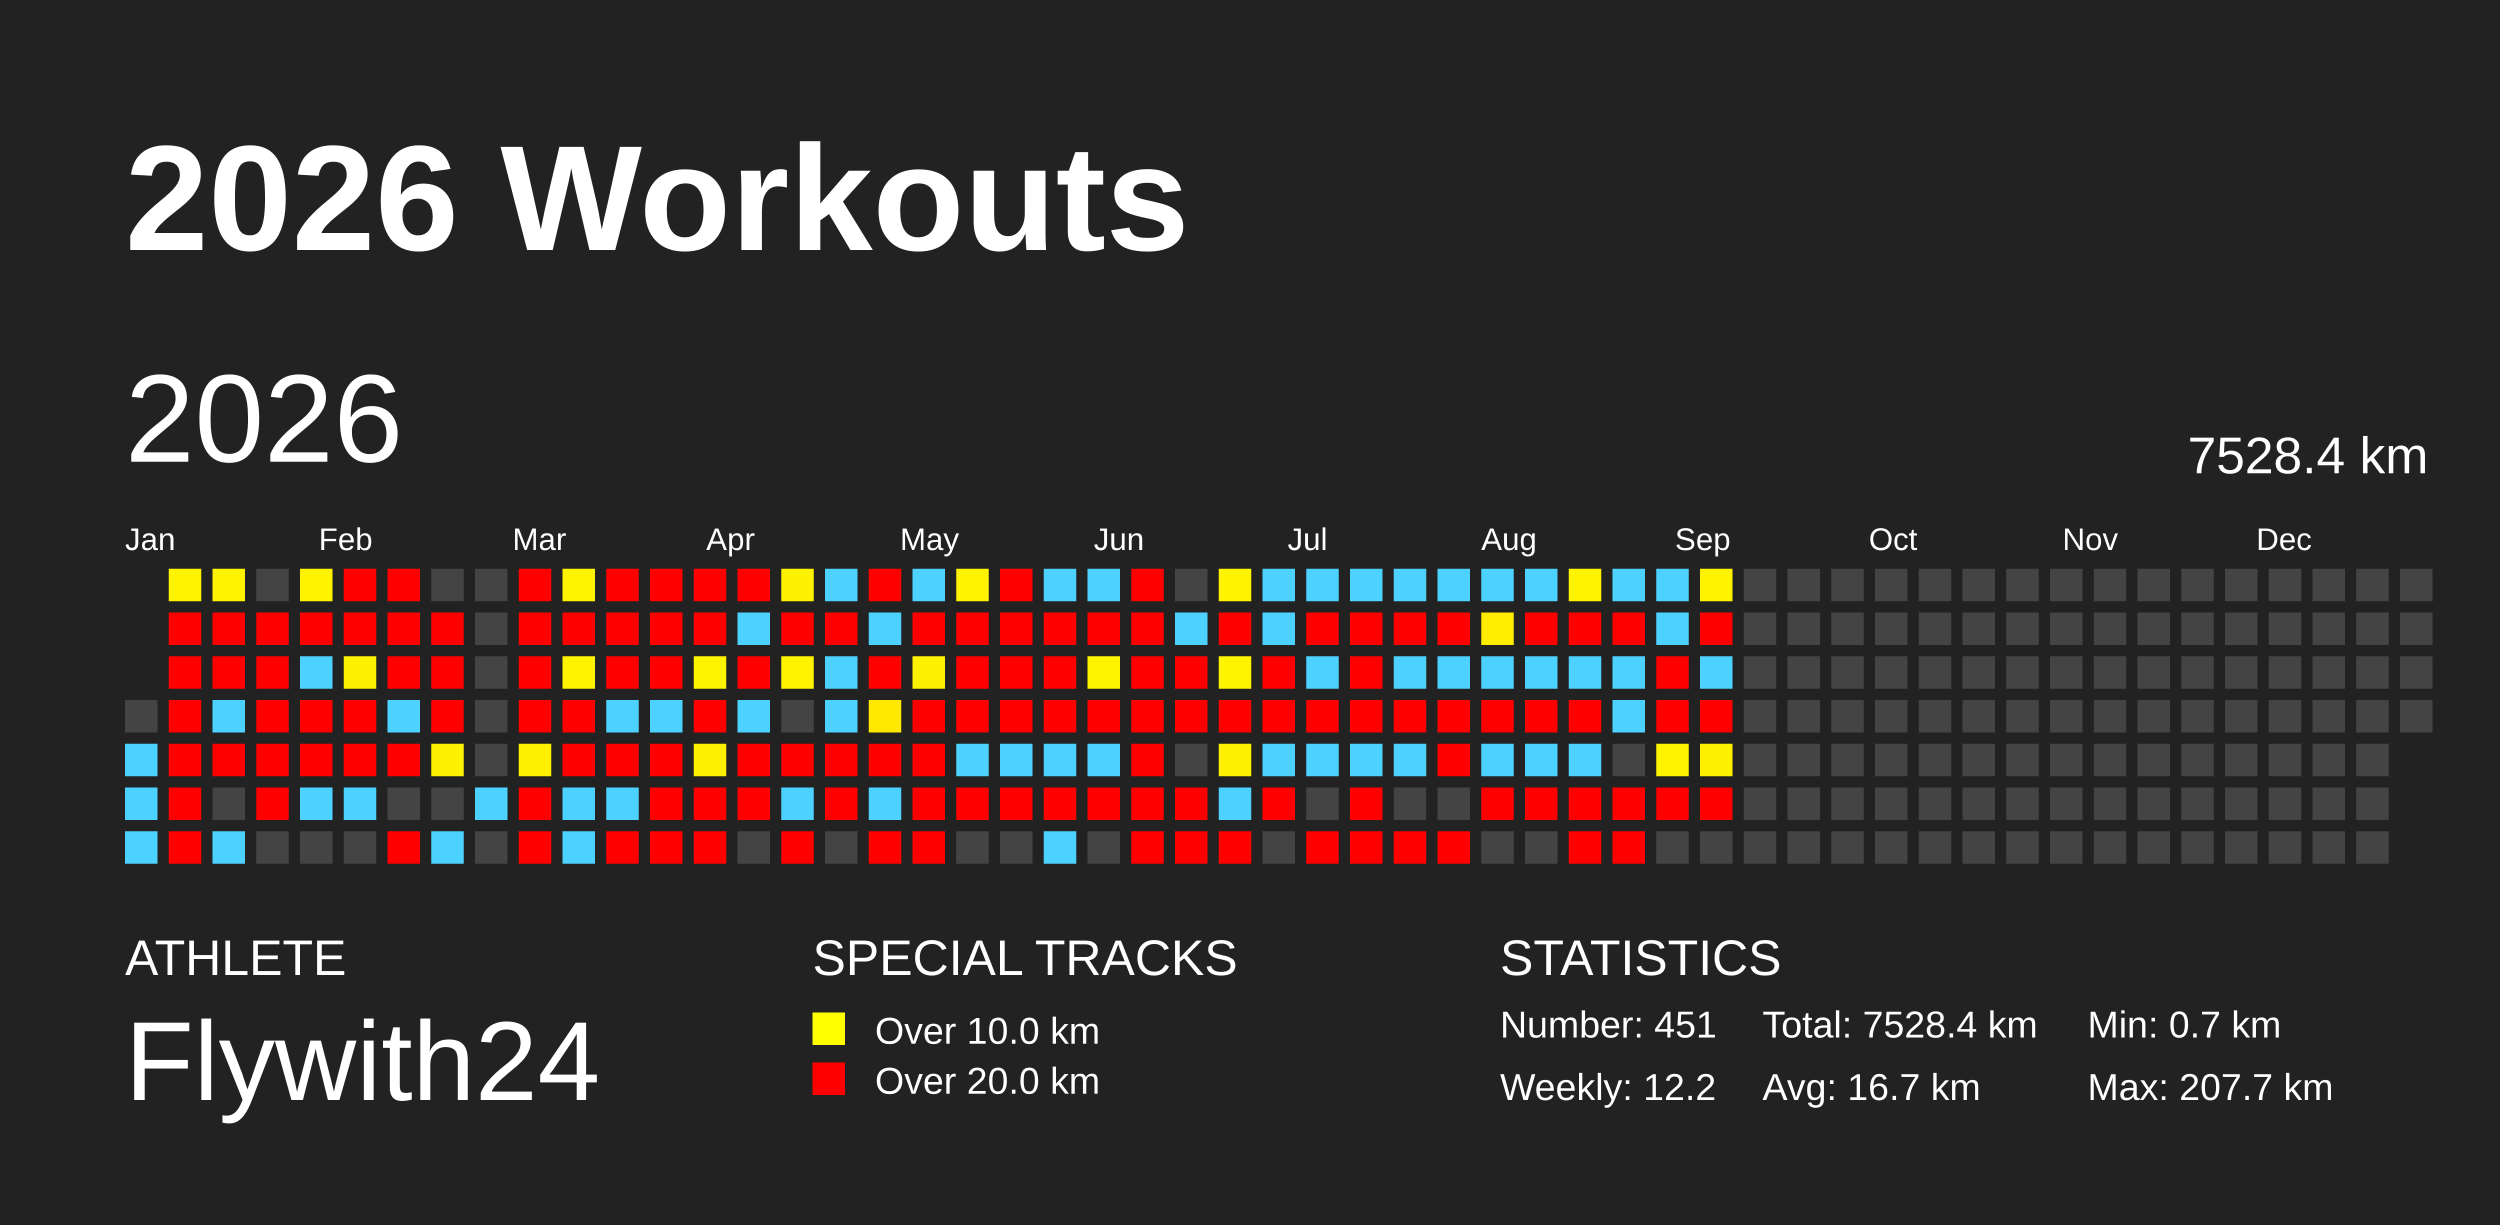
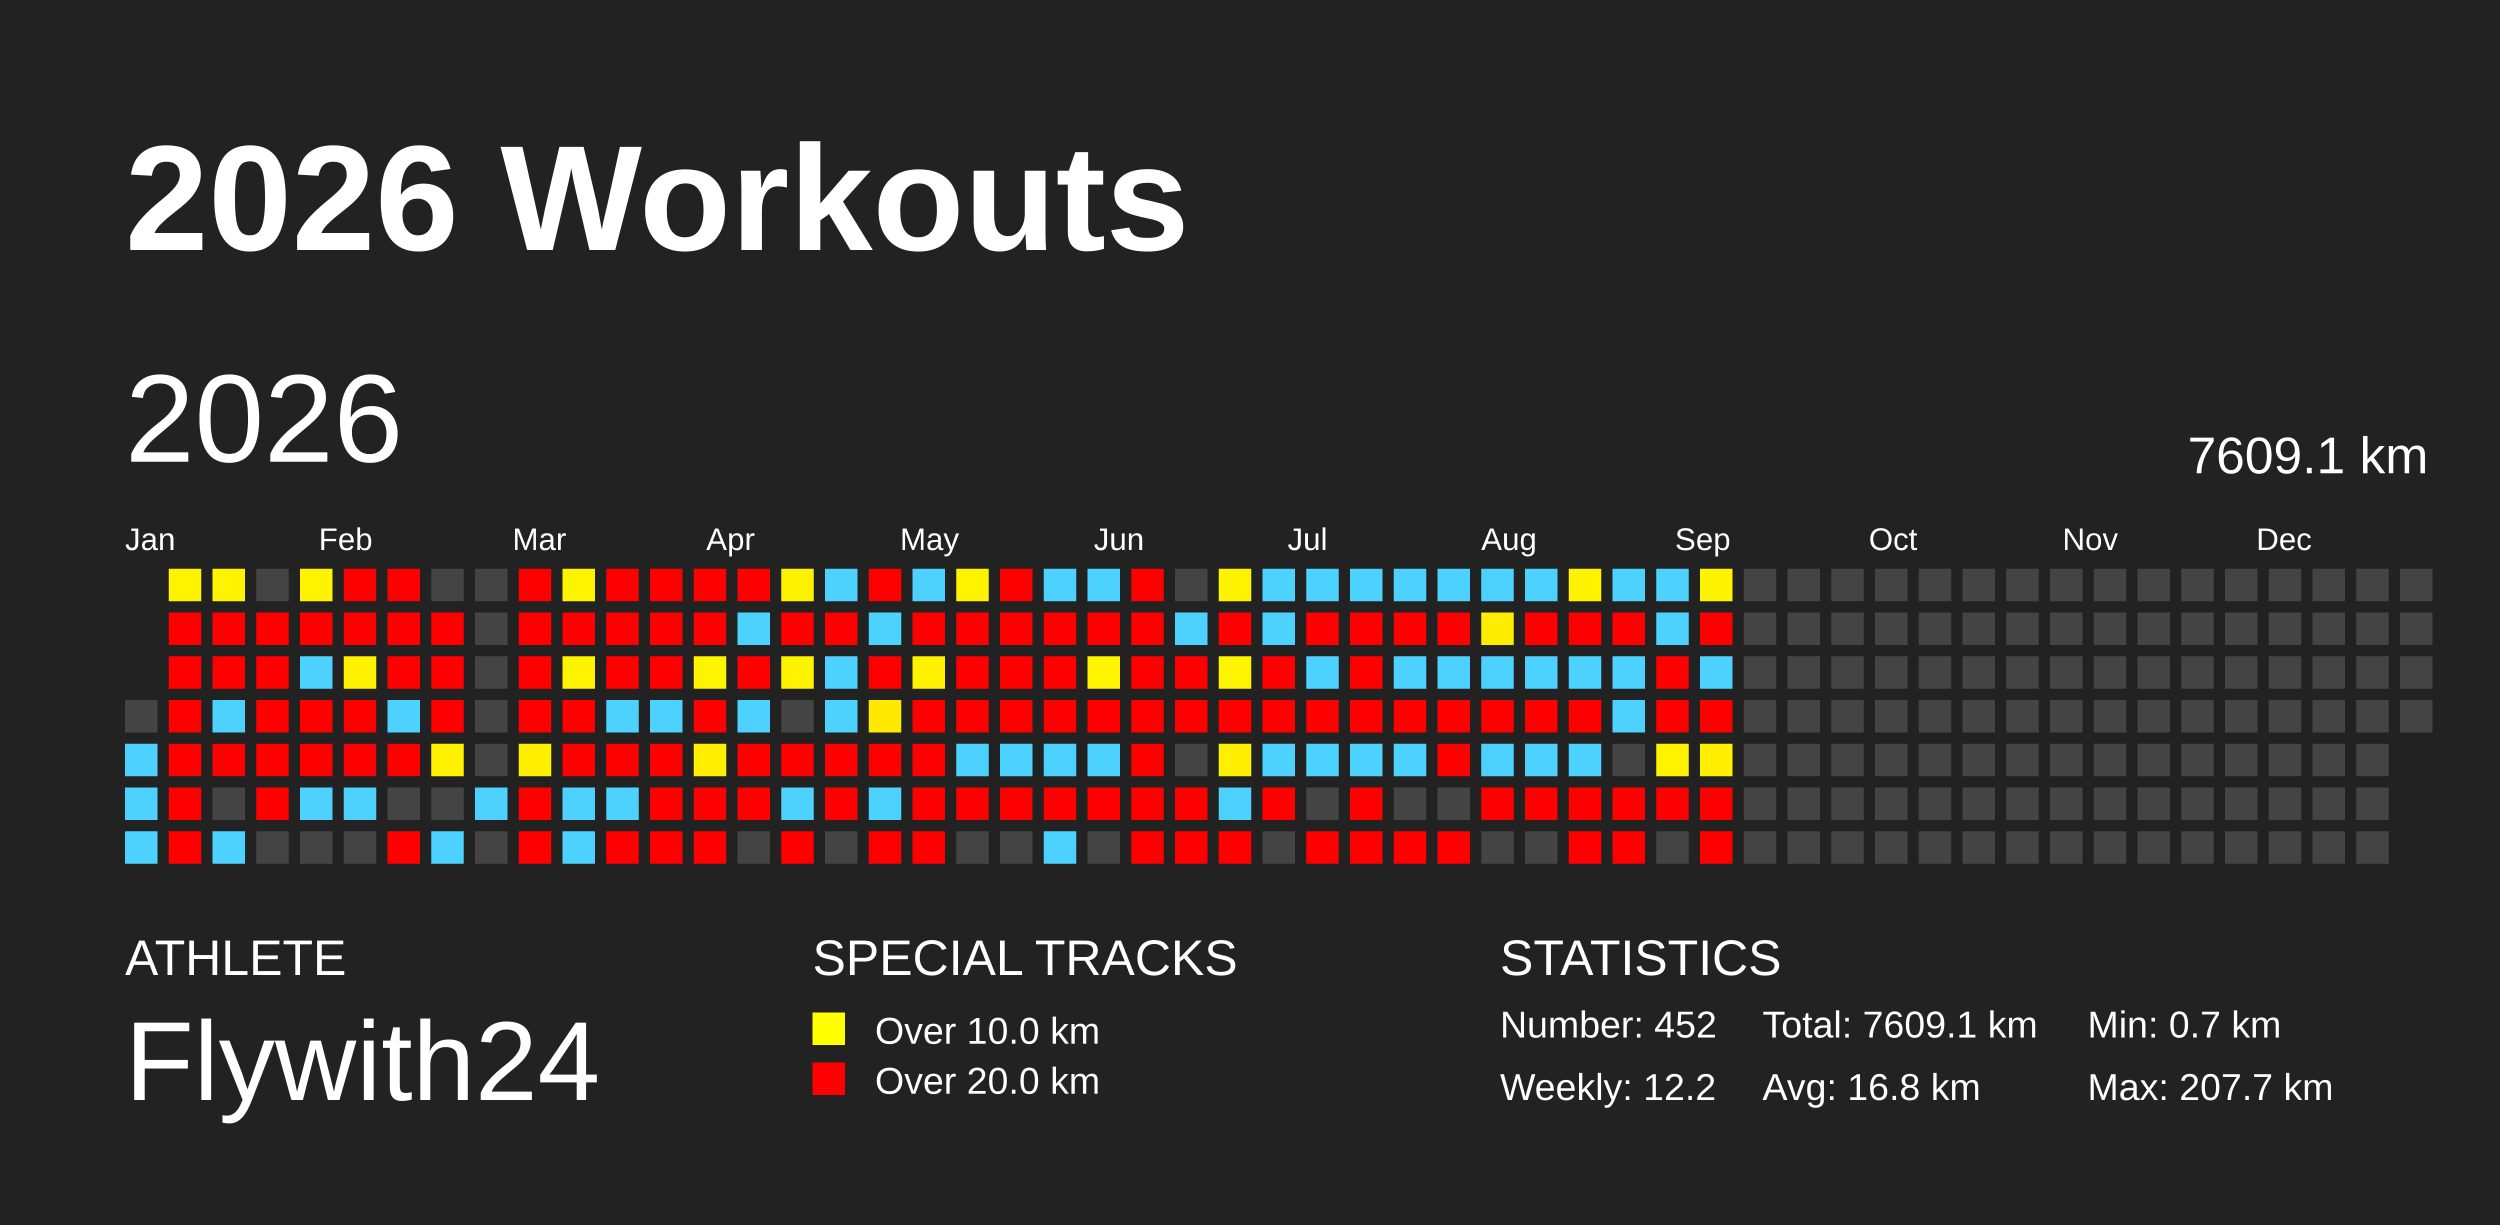
<svg xmlns="http://www.w3.org/2000/svg" baseProfile="full" height="98mm" version="1.1" viewBox="0,0,200,98" width="200mm">
  <defs />
  <rect fill="#222222" height="98" width="200" x="0" y="0" />
  <text fill="#FFFFFF" style="font-size:12px; font-family:Arial; font-weight:bold;" x="10" y="20">2026 Workouts</text>
  <text fill="#FFFFFF" style="font-size:4px; font-family:Arial" x="10" y="78">ATHLETE</text>
  <text fill="#FFFFFF" style="font-size:9px; font-family:Arial" x="10" y="88">Flywith24</text>
  <text fill="#FFFFFF" style="font-size:4px; font-family:Arial" x="65" y="78">SPECIAL TRACKS</text>
  <rect fill="yellow" height="2.6" width="2.6" x="65" y="81" />
  <text fill="#FFFFFF" style="font-size:3px; font-family:Arial" x="70" y="83.5">Over 10.0 km</text>
  <rect fill="red" height="2.6" width="2.6" x="65" y="85" />
  <text fill="#FFFFFF" style="font-size:3px; font-family:Arial" x="70" y="87.5">Over 20.0 km</text>
  <text fill="#FFFFFF" style="font-size:4px; font-family:Arial" x="120" y="78">STATISTICS</text>
-   <text fill="#FFFFFF" style="font-size:3px; font-family:Arial" x="120" y="83">Number: 451</text>
+   <text fill="#FFFFFF" style="font-size:3px; font-family:Arial" x="120" y="83">Number: 452</text>
  <text fill="#FFFFFF" style="font-size:3px; font-family:Arial" x="120" y="88">Weekly: 12.2</text>
-   <text fill="#FFFFFF" style="font-size:3px; font-family:Arial" x="141" y="83">Total: 7528.4 km</text>
-   <text fill="#FFFFFF" style="font-size:3px; font-family:Arial" x="141" y="88">Avg: 16.7 km</text>
+   <text fill="#FFFFFF" style="font-size:3px; font-family:Arial" x="141" y="83">Total: 7609.1 km</text>
+   <text fill="#FFFFFF" style="font-size:3px; font-family:Arial" x="141" y="88">Avg: 16.8 km</text>
  <text fill="#FFFFFF" style="font-size:3px; font-family:Arial" x="167" y="83">Min: 0.7 km</text>
  <text fill="#FFFFFF" style="font-size:3px; font-family:Arial" x="167" y="88">Max: 207.7 km</text>
  <text dominant-baseline="hanging" fill="#FFFFFF" style="font-size:10.0px; font-family:Arial;" x="10" y="30">2026</text>
-   <text dominant-baseline="hanging" fill="#FFFFFF" style="font-size:4.125px; font-family:Arial;" x="175" y="35">7528.4 km</text>
+   <text dominant-baseline="hanging" fill="#FFFFFF" style="font-size:4.125px; font-family:Arial;" x="175" y="35">7609.1 km</text>
  <text fill="#FFFFFF" style="font-size:2.5px; font-family:Arial" x="10.0" y="44">Jan</text>
  <text fill="#FFFFFF" style="font-size:2.5px; font-family:Arial" x="25.5" y="44">Feb</text>
  <text fill="#FFFFFF" style="font-size:2.5px; font-family:Arial" x="41.0" y="44">Mar</text>
  <text fill="#FFFFFF" style="font-size:2.5px; font-family:Arial" x="56.5" y="44">Apr</text>
  <text fill="#FFFFFF" style="font-size:2.5px; font-family:Arial" x="72.0" y="44">May</text>
  <text fill="#FFFFFF" style="font-size:2.5px; font-family:Arial" x="87.5" y="44">Jun</text>
  <text fill="#FFFFFF" style="font-size:2.5px; font-family:Arial" x="103.0" y="44">Jul</text>
  <text fill="#FFFFFF" style="font-size:2.5px; font-family:Arial" x="118.5" y="44">Aug</text>
  <text fill="#FFFFFF" style="font-size:2.5px; font-family:Arial" x="134.0" y="44">Sep</text>
  <text fill="#FFFFFF" style="font-size:2.5px; font-family:Arial" x="149.5" y="44">Oct</text>
  <text fill="#FFFFFF" style="font-size:2.5px; font-family:Arial" x="165.0" y="44">Nov</text>
  <text fill="#FFFFFF" style="font-size:2.5px; font-family:Arial" x="180.5" y="44">Dec</text>
  <rect fill="#444444" height="2.6" width="2.6" x="10.0" y="56.0" />
  <rect fill="#4dd2ff" height="2.6" width="2.6" x="10.0" y="59.5" />
  <rect fill="#4dd2ff" height="2.6" width="2.6" x="10.0" y="63.0" />
  <rect fill="#4dd2ff" height="2.6" width="2.6" x="10.0" y="66.5" />
  <rect fill="#fff300" height="2.6" width="2.6" x="13.5" y="45.5" />
  <rect fill="red" height="2.6" width="2.6" x="13.5" y="49.0" />
  <rect fill="red" height="2.6" width="2.6" x="13.5" y="52.5" />
  <rect fill="red" height="2.6" width="2.6" x="13.5" y="56.0" />
  <rect fill="red" height="2.6" width="2.6" x="13.5" y="59.5" />
  <rect fill="red" height="2.6" width="2.6" x="13.5" y="63.0" />
  <rect fill="red" height="2.6" width="2.6" x="13.5" y="66.5" />
  <rect fill="#fff300" height="2.6" width="2.6" x="17.0" y="45.5" />
  <rect fill="red" height="2.6" width="2.6" x="17.0" y="49.0" />
  <rect fill="red" height="2.6" width="2.6" x="17.0" y="52.5" />
  <rect fill="#4dd2ff" height="2.6" width="2.6" x="17.0" y="56.0" />
  <rect fill="red" height="2.6" width="2.6" x="17.0" y="59.5" />
  <rect fill="#444444" height="2.6" width="2.6" x="17.0" y="63.0" />
  <rect fill="#4dd2ff" height="2.6" width="2.6" x="17.0" y="66.5" />
  <rect fill="#444444" height="2.6" width="2.6" x="20.5" y="45.5" />
  <rect fill="red" height="2.6" width="2.6" x="20.5" y="49.0" />
  <rect fill="red" height="2.6" width="2.6" x="20.5" y="52.5" />
  <rect fill="red" height="2.6" width="2.6" x="20.5" y="56.0" />
  <rect fill="red" height="2.6" width="2.6" x="20.5" y="59.5" />
  <rect fill="red" height="2.6" width="2.6" x="20.5" y="63.0" />
  <rect fill="#444444" height="2.6" width="2.6" x="20.5" y="66.5" />
  <rect fill="#fff300" height="2.6" width="2.6" x="24.0" y="45.5" />
  <rect fill="red" height="2.6" width="2.6" x="24.0" y="49.0" />
  <rect fill="#4dd2ff" height="2.6" width="2.6" x="24.0" y="52.5" />
  <rect fill="red" height="2.6" width="2.6" x="24.0" y="56.0" />
  <rect fill="red" height="2.6" width="2.6" x="24.0" y="59.5" />
  <rect fill="#4dd2ff" height="2.6" width="2.6" x="24.0" y="63.0" />
  <rect fill="#444444" height="2.6" width="2.6" x="24.0" y="66.5" />
  <rect fill="red" height="2.6" width="2.6" x="27.5" y="45.5" />
  <rect fill="red" height="2.6" width="2.6" x="27.5" y="49.0" />
  <rect fill="#fff200" height="2.6" width="2.6" x="27.5" y="52.5" />
  <rect fill="red" height="2.6" width="2.6" x="27.5" y="56.0" />
  <rect fill="red" height="2.6" width="2.6" x="27.5" y="59.5" />
  <rect fill="#4dd2ff" height="2.6" width="2.6" x="27.5" y="63.0" />
  <rect fill="#444444" height="2.6" width="2.6" x="27.5" y="66.5" />
  <rect fill="red" height="2.6" width="2.6" x="31.0" y="45.5" />
  <rect fill="red" height="2.6" width="2.6" x="31.0" y="49.0" />
  <rect fill="red" height="2.6" width="2.6" x="31.0" y="52.5" />
  <rect fill="#4dd2ff" height="2.6" width="2.6" x="31.0" y="56.0" />
  <rect fill="red" height="2.6" width="2.6" x="31.0" y="59.5" />
  <rect fill="#444444" height="2.6" width="2.6" x="31.0" y="63.0" />
  <rect fill="red" height="2.6" width="2.6" x="31.0" y="66.5" />
  <rect fill="#444444" height="2.6" width="2.6" x="34.5" y="45.5" />
  <rect fill="red" height="2.6" width="2.6" x="34.5" y="49.0" />
  <rect fill="red" height="2.6" width="2.6" x="34.5" y="52.5" />
  <rect fill="red" height="2.6" width="2.6" x="34.5" y="56.0" />
  <rect fill="#fff200" height="2.6" width="2.6" x="34.5" y="59.5" />
  <rect fill="#444444" height="2.6" width="2.6" x="34.5" y="63.0" />
  <rect fill="#4dd2ff" height="2.6" width="2.6" x="34.5" y="66.5" />
  <rect fill="#444444" height="2.6" width="2.6" x="38.0" y="45.5" />
  <rect fill="#444444" height="2.6" width="2.6" x="38.0" y="49.0" />
  <rect fill="#444444" height="2.6" width="2.6" x="38.0" y="52.5" />
  <rect fill="#444444" height="2.6" width="2.6" x="38.0" y="56.0" />
  <rect fill="#444444" height="2.6" width="2.6" x="38.0" y="59.5" />
  <rect fill="#4dd2ff" height="2.6" width="2.6" x="38.0" y="63.0" />
  <rect fill="#444444" height="2.6" width="2.6" x="38.0" y="66.5" />
  <rect fill="red" height="2.6" width="2.6" x="41.5" y="45.5" />
  <rect fill="red" height="2.6" width="2.6" x="41.5" y="49.0" />
  <rect fill="red" height="2.6" width="2.6" x="41.5" y="52.5" />
  <rect fill="red" height="2.6" width="2.6" x="41.5" y="56.0" />
  <rect fill="#fff000" height="2.6" width="2.6" x="41.5" y="59.5" />
  <rect fill="red" height="2.6" width="2.6" x="41.5" y="63.0" />
  <rect fill="red" height="2.6" width="2.6" x="41.5" y="66.5" />
  <rect fill="#fff400" height="2.6" width="2.6" x="45.0" y="45.5" />
  <rect fill="red" height="2.6" width="2.6" x="45.0" y="49.0" />
  <rect fill="#fff300" height="2.6" width="2.6" x="45.0" y="52.5" />
  <rect fill="red" height="2.6" width="2.6" x="45.0" y="56.0" />
  <rect fill="red" height="2.6" width="2.6" x="45.0" y="59.5" />
  <rect fill="#4dd2ff" height="2.6" width="2.6" x="45.0" y="63.0" />
  <rect fill="#4dd2ff" height="2.6" width="2.6" x="45.0" y="66.5" />
  <rect fill="red" height="2.6" width="2.6" x="48.5" y="45.5" />
  <rect fill="red" height="2.6" width="2.6" x="48.5" y="49.0" />
  <rect fill="red" height="2.6" width="2.6" x="48.5" y="52.5" />
  <rect fill="#4dd2ff" height="2.6" width="2.6" x="48.5" y="56.0" />
  <rect fill="red" height="2.6" width="2.6" x="48.5" y="59.5" />
  <rect fill="#4dd2ff" height="2.6" width="2.6" x="48.5" y="63.0" />
  <rect fill="red" height="2.6" width="2.6" x="48.5" y="66.5" />
  <rect fill="red" height="2.6" width="2.6" x="52.0" y="45.5" />
  <rect fill="red" height="2.6" width="2.6" x="52.0" y="49.0" />
  <rect fill="red" height="2.6" width="2.6" x="52.0" y="52.5" />
  <rect fill="#4dd2ff" height="2.6" width="2.6" x="52.0" y="56.0" />
  <rect fill="red" height="2.6" width="2.6" x="52.0" y="59.5" />
  <rect fill="red" height="2.6" width="2.6" x="52.0" y="63.0" />
  <rect fill="red" height="2.6" width="2.6" x="52.0" y="66.5" />
  <rect fill="red" height="2.6" width="2.6" x="55.5" y="45.5" />
  <rect fill="red" height="2.6" width="2.6" x="55.5" y="49.0" />
  <rect fill="#fff400" height="2.6" width="2.6" x="55.5" y="52.5" />
  <rect fill="red" height="2.6" width="2.6" x="55.5" y="56.0" />
  <rect fill="#fff000" height="2.6" width="2.6" x="55.5" y="59.5" />
  <rect fill="red" height="2.6" width="2.6" x="55.5" y="63.0" />
  <rect fill="red" height="2.6" width="2.6" x="55.5" y="66.5" />
  <rect fill="red" height="2.6" width="2.6" x="59.0" y="45.5" />
  <rect fill="#4dd2ff" height="2.6" width="2.6" x="59.0" y="49.0" />
  <rect fill="red" height="2.6" width="2.6" x="59.0" y="52.5" />
  <rect fill="#4dd2ff" height="2.6" width="2.6" x="59.0" y="56.0" />
  <rect fill="red" height="2.6" width="2.6" x="59.0" y="59.5" />
  <rect fill="red" height="2.6" width="2.6" x="59.0" y="63.0" />
  <rect fill="#444444" height="2.6" width="2.6" x="59.0" y="66.5" />
  <rect fill="#fff200" height="2.6" width="2.6" x="62.5" y="45.5" />
  <rect fill="red" height="2.6" width="2.6" x="62.5" y="49.0" />
  <rect fill="#fff300" height="2.6" width="2.6" x="62.5" y="52.5" />
  <rect fill="#444444" height="2.6" width="2.6" x="62.5" y="56.0" />
  <rect fill="red" height="2.6" width="2.6" x="62.5" y="59.5" />
  <rect fill="#4dd2ff" height="2.6" width="2.6" x="62.5" y="63.0" />
  <rect fill="red" height="2.6" width="2.6" x="62.5" y="66.5" />
  <rect fill="#4dd2ff" height="2.6" width="2.6" x="66.0" y="45.5" />
  <rect fill="red" height="2.6" width="2.6" x="66.0" y="49.0" />
  <rect fill="#4dd2ff" height="2.6" width="2.6" x="66.0" y="52.5" />
  <rect fill="#4dd2ff" height="2.6" width="2.6" x="66.0" y="56.0" />
  <rect fill="red" height="2.6" width="2.6" x="66.0" y="59.5" />
  <rect fill="red" height="2.6" width="2.6" x="66.0" y="63.0" />
  <rect fill="#444444" height="2.6" width="2.6" x="66.0" y="66.5" />
  <rect fill="red" height="2.6" width="2.6" x="69.5" y="45.5" />
  <rect fill="#4dd2ff" height="2.6" width="2.6" x="69.5" y="49.0" />
  <rect fill="red" height="2.6" width="2.6" x="69.5" y="52.5" />
  <rect fill="#ffe900" height="2.6" width="2.6" x="69.5" y="56.0" />
  <rect fill="red" height="2.6" width="2.6" x="69.5" y="59.5" />
  <rect fill="#4dd2ff" height="2.6" width="2.6" x="69.5" y="63.0" />
  <rect fill="red" height="2.6" width="2.6" x="69.5" y="66.5" />
  <rect fill="#4dd2ff" height="2.6" width="2.6" x="73.0" y="45.5" />
  <rect fill="red" height="2.6" width="2.6" x="73.0" y="49.0" />
  <rect fill="#fff200" height="2.6" width="2.6" x="73.0" y="52.5" />
  <rect fill="red" height="2.6" width="2.6" x="73.0" y="56.0" />
  <rect fill="red" height="2.6" width="2.6" x="73.0" y="59.5" />
  <rect fill="red" height="2.6" width="2.6" x="73.0" y="63.0" />
  <rect fill="red" height="2.6" width="2.6" x="73.0" y="66.5" />
  <rect fill="#fff300" height="2.6" width="2.6" x="76.5" y="45.5" />
  <rect fill="red" height="2.6" width="2.6" x="76.5" y="49.0" />
  <rect fill="red" height="2.6" width="2.6" x="76.5" y="52.5" />
  <rect fill="red" height="2.6" width="2.6" x="76.5" y="56.0" />
  <rect fill="#4dd2ff" height="2.6" width="2.6" x="76.5" y="59.5" />
  <rect fill="red" height="2.6" width="2.6" x="76.5" y="63.0" />
  <rect fill="#444444" height="2.6" width="2.6" x="76.5" y="66.5" />
  <rect fill="red" height="2.6" width="2.6" x="80.0" y="45.5" />
  <rect fill="red" height="2.6" width="2.6" x="80.0" y="49.0" />
  <rect fill="red" height="2.6" width="2.6" x="80.0" y="52.5" />
  <rect fill="red" height="2.6" width="2.6" x="80.0" y="56.0" />
  <rect fill="#4dd2ff" height="2.6" width="2.6" x="80.0" y="59.5" />
  <rect fill="red" height="2.6" width="2.6" x="80.0" y="63.0" />
  <rect fill="#444444" height="2.6" width="2.6" x="80.0" y="66.5" />
  <rect fill="#4dd2ff" height="2.6" width="2.6" x="83.5" y="45.5" />
  <rect fill="red" height="2.6" width="2.6" x="83.5" y="49.0" />
  <rect fill="red" height="2.6" width="2.6" x="83.5" y="52.5" />
  <rect fill="red" height="2.6" width="2.6" x="83.5" y="56.0" />
  <rect fill="#4dd2ff" height="2.6" width="2.6" x="83.5" y="59.5" />
  <rect fill="red" height="2.6" width="2.6" x="83.5" y="63.0" />
  <rect fill="#4dd2ff" height="2.6" width="2.6" x="83.5" y="66.5" />
  <rect fill="#4dd2ff" height="2.6" width="2.6" x="87.0" y="45.5" />
  <rect fill="red" height="2.6" width="2.6" x="87.0" y="49.0" />
  <rect fill="#fff400" height="2.6" width="2.6" x="87.0" y="52.5" />
  <rect fill="red" height="2.6" width="2.6" x="87.0" y="56.0" />
  <rect fill="#4dd2ff" height="2.6" width="2.6" x="87.0" y="59.5" />
  <rect fill="red" height="2.6" width="2.6" x="87.0" y="63.0" />
  <rect fill="#444444" height="2.6" width="2.6" x="87.0" y="66.5" />
  <rect fill="red" height="2.6" width="2.6" x="90.5" y="45.5" />
  <rect fill="red" height="2.6" width="2.6" x="90.5" y="49.0" />
  <rect fill="red" height="2.6" width="2.6" x="90.5" y="52.5" />
  <rect fill="red" height="2.6" width="2.6" x="90.5" y="56.0" />
  <rect fill="red" height="2.6" width="2.6" x="90.5" y="59.5" />
  <rect fill="red" height="2.6" width="2.6" x="90.5" y="63.0" />
  <rect fill="red" height="2.6" width="2.6" x="90.5" y="66.5" />
  <rect fill="#444444" height="2.6" width="2.6" x="94.0" y="45.5" />
  <rect fill="#4dd2ff" height="2.6" width="2.6" x="94.0" y="49.0" />
  <rect fill="red" height="2.6" width="2.6" x="94.0" y="52.5" />
  <rect fill="red" height="2.6" width="2.6" x="94.0" y="56.0" />
  <rect fill="#444444" height="2.6" width="2.6" x="94.0" y="59.5" />
  <rect fill="red" height="2.6" width="2.6" x="94.0" y="63.0" />
  <rect fill="red" height="2.6" width="2.6" x="94.0" y="66.5" />
  <rect fill="#fff300" height="2.6" width="2.6" x="97.5" y="45.5" />
  <rect fill="red" height="2.6" width="2.6" x="97.5" y="49.0" />
  <rect fill="#fff400" height="2.6" width="2.6" x="97.5" y="52.5" />
  <rect fill="red" height="2.6" width="2.6" x="97.5" y="56.0" />
  <rect fill="#fff000" height="2.6" width="2.6" x="97.5" y="59.5" />
  <rect fill="#4dd2ff" height="2.6" width="2.6" x="97.5" y="63.0" />
  <rect fill="red" height="2.6" width="2.6" x="97.5" y="66.5" />
  <rect fill="#4dd2ff" height="2.6" width="2.6" x="101.0" y="45.5" />
  <rect fill="#4dd2ff" height="2.6" width="2.6" x="101.0" y="49.0" />
  <rect fill="red" height="2.6" width="2.6" x="101.0" y="52.5" />
  <rect fill="red" height="2.6" width="2.6" x="101.0" y="56.0" />
  <rect fill="#4dd2ff" height="2.6" width="2.6" x="101.0" y="59.5" />
  <rect fill="red" height="2.6" width="2.6" x="101.0" y="63.0" />
  <rect fill="#444444" height="2.6" width="2.6" x="101.0" y="66.5" />
  <rect fill="#4dd2ff" height="2.6" width="2.6" x="104.5" y="45.5" />
  <rect fill="red" height="2.6" width="2.6" x="104.5" y="49.0" />
  <rect fill="#4dd2ff" height="2.6" width="2.6" x="104.5" y="52.5" />
  <rect fill="red" height="2.6" width="2.6" x="104.5" y="56.0" />
  <rect fill="#4dd2ff" height="2.6" width="2.6" x="104.5" y="59.5" />
  <rect fill="#444444" height="2.6" width="2.6" x="104.5" y="63.0" />
  <rect fill="red" height="2.6" width="2.6" x="104.5" y="66.5" />
  <rect fill="#4dd2ff" height="2.6" width="2.6" x="108.0" y="45.5" />
  <rect fill="red" height="2.6" width="2.6" x="108.0" y="49.0" />
  <rect fill="red" height="2.6" width="2.6" x="108.0" y="52.5" />
  <rect fill="red" height="2.6" width="2.6" x="108.0" y="56.0" />
  <rect fill="#4dd2ff" height="2.6" width="2.6" x="108.0" y="59.5" />
  <rect fill="red" height="2.6" width="2.6" x="108.0" y="63.0" />
  <rect fill="red" height="2.6" width="2.6" x="108.0" y="66.5" />
  <rect fill="#4dd2ff" height="2.6" width="2.6" x="111.5" y="45.5" />
  <rect fill="red" height="2.6" width="2.6" x="111.5" y="49.0" />
  <rect fill="#4dd2ff" height="2.6" width="2.6" x="111.5" y="52.5" />
  <rect fill="red" height="2.6" width="2.6" x="111.5" y="56.0" />
  <rect fill="#4dd2ff" height="2.6" width="2.6" x="111.5" y="59.5" />
  <rect fill="#444444" height="2.6" width="2.6" x="111.5" y="63.0" />
  <rect fill="red" height="2.6" width="2.6" x="111.5" y="66.5" />
  <rect fill="#4dd2ff" height="2.6" width="2.6" x="115.0" y="45.5" />
  <rect fill="red" height="2.6" width="2.6" x="115.0" y="49.0" />
  <rect fill="#4dd2ff" height="2.6" width="2.6" x="115.0" y="52.5" />
  <rect fill="red" height="2.6" width="2.6" x="115.0" y="56.0" />
  <rect fill="red" height="2.6" width="2.6" x="115.0" y="59.5" />
  <rect fill="#444444" height="2.6" width="2.6" x="115.0" y="63.0" />
  <rect fill="red" height="2.6" width="2.6" x="115.0" y="66.5" />
  <rect fill="#4dd2ff" height="2.6" width="2.6" x="118.5" y="45.5" />
  <rect fill="#ffed00" height="2.6" width="2.6" x="118.5" y="49.0" />
  <rect fill="#4dd2ff" height="2.6" width="2.6" x="118.5" y="52.5" />
  <rect fill="red" height="2.6" width="2.6" x="118.5" y="56.0" />
  <rect fill="#4dd2ff" height="2.6" width="2.6" x="118.5" y="59.5" />
  <rect fill="red" height="2.6" width="2.6" x="118.5" y="63.0" />
  <rect fill="#444444" height="2.6" width="2.6" x="118.5" y="66.5" />
  <rect fill="#4dd2ff" height="2.6" width="2.6" x="122.0" y="45.5" />
  <rect fill="red" height="2.6" width="2.6" x="122.0" y="49.0" />
  <rect fill="#4dd2ff" height="2.6" width="2.6" x="122.0" y="52.5" />
  <rect fill="red" height="2.6" width="2.6" x="122.0" y="56.0" />
  <rect fill="#4dd2ff" height="2.6" width="2.6" x="122.0" y="59.5" />
  <rect fill="red" height="2.6" width="2.6" x="122.0" y="63.0" />
  <rect fill="#444444" height="2.6" width="2.6" x="122.0" y="66.5" />
  <rect fill="#fff300" height="2.6" width="2.6" x="125.5" y="45.5" />
  <rect fill="red" height="2.6" width="2.6" x="125.5" y="49.0" />
  <rect fill="#4dd2ff" height="2.6" width="2.6" x="125.5" y="52.5" />
  <rect fill="red" height="2.6" width="2.6" x="125.5" y="56.0" />
  <rect fill="#4dd2ff" height="2.6" width="2.6" x="125.5" y="59.5" />
  <rect fill="red" height="2.6" width="2.6" x="125.5" y="63.0" />
  <rect fill="red" height="2.6" width="2.6" x="125.5" y="66.5" />
  <rect fill="#4dd2ff" height="2.6" width="2.6" x="129.0" y="45.5" />
  <rect fill="red" height="2.6" width="2.6" x="129.0" y="49.0" />
  <rect fill="#4dd2ff" height="2.6" width="2.6" x="129.0" y="52.5" />
  <rect fill="#4dd2ff" height="2.6" width="2.6" x="129.0" y="56.0" />
  <rect fill="#444444" height="2.6" width="2.6" x="129.0" y="59.5" />
  <rect fill="red" height="2.6" width="2.6" x="129.0" y="63.0" />
  <rect fill="red" height="2.6" width="2.6" x="129.0" y="66.5" />
  <rect fill="#4dd2ff" height="2.6" width="2.6" x="132.5" y="45.5" />
  <rect fill="#4dd2ff" height="2.6" width="2.6" x="132.5" y="49.0" />
  <rect fill="red" height="2.6" width="2.6" x="132.5" y="52.5" />
  <rect fill="red" height="2.6" width="2.6" x="132.5" y="56.0" />
  <rect fill="#fff300" height="2.6" width="2.6" x="132.5" y="59.5" />
  <rect fill="red" height="2.6" width="2.6" x="132.5" y="63.0" />
  <rect fill="#444444" height="2.6" width="2.6" x="132.5" y="66.5" />
  <rect fill="#fff300" height="2.6" width="2.6" x="136.0" y="45.5" />
  <rect fill="red" height="2.6" width="2.6" x="136.0" y="49.0" />
  <rect fill="#4dd2ff" height="2.6" width="2.6" x="136.0" y="52.5" />
  <rect fill="red" height="2.6" width="2.6" x="136.0" y="56.0" />
  <rect fill="#fff000" height="2.6" width="2.6" x="136.0" y="59.5" />
  <rect fill="red" height="2.6" width="2.6" x="136.0" y="63.0" />
-   <rect fill="#444444" height="2.6" width="2.6" x="136.0" y="66.5" />
+   <rect fill="red" height="2.6" width="2.6" x="136.0" y="66.5" />
  <rect fill="#444444" height="2.6" width="2.6" x="139.5" y="45.5" />
  <rect fill="#444444" height="2.6" width="2.6" x="139.5" y="49.0" />
  <rect fill="#444444" height="2.6" width="2.6" x="139.5" y="52.5" />
  <rect fill="#444444" height="2.6" width="2.6" x="139.5" y="56.0" />
  <rect fill="#444444" height="2.6" width="2.6" x="139.5" y="59.5" />
  <rect fill="#444444" height="2.6" width="2.6" x="139.5" y="63.0" />
  <rect fill="#444444" height="2.6" width="2.6" x="139.5" y="66.5" />
  <rect fill="#444444" height="2.6" width="2.6" x="143.0" y="45.5" />
  <rect fill="#444444" height="2.6" width="2.6" x="143.0" y="49.0" />
  <rect fill="#444444" height="2.6" width="2.6" x="143.0" y="52.5" />
  <rect fill="#444444" height="2.6" width="2.6" x="143.0" y="56.0" />
  <rect fill="#444444" height="2.6" width="2.6" x="143.0" y="59.5" />
  <rect fill="#444444" height="2.6" width="2.6" x="143.0" y="63.0" />
  <rect fill="#444444" height="2.6" width="2.6" x="143.0" y="66.5" />
  <rect fill="#444444" height="2.6" width="2.6" x="146.5" y="45.5" />
  <rect fill="#444444" height="2.6" width="2.6" x="146.5" y="49.0" />
  <rect fill="#444444" height="2.6" width="2.6" x="146.5" y="52.5" />
  <rect fill="#444444" height="2.6" width="2.6" x="146.5" y="56.0" />
  <rect fill="#444444" height="2.6" width="2.6" x="146.5" y="59.5" />
  <rect fill="#444444" height="2.6" width="2.6" x="146.5" y="63.0" />
  <rect fill="#444444" height="2.6" width="2.6" x="146.5" y="66.5" />
  <rect fill="#444444" height="2.6" width="2.6" x="150.0" y="45.5" />
  <rect fill="#444444" height="2.6" width="2.6" x="150.0" y="49.0" />
  <rect fill="#444444" height="2.6" width="2.6" x="150.0" y="52.5" />
  <rect fill="#444444" height="2.6" width="2.6" x="150.0" y="56.0" />
  <rect fill="#444444" height="2.6" width="2.6" x="150.0" y="59.5" />
  <rect fill="#444444" height="2.6" width="2.6" x="150.0" y="63.0" />
  <rect fill="#444444" height="2.6" width="2.6" x="150.0" y="66.5" />
  <rect fill="#444444" height="2.6" width="2.6" x="153.5" y="45.5" />
  <rect fill="#444444" height="2.6" width="2.6" x="153.5" y="49.0" />
  <rect fill="#444444" height="2.6" width="2.6" x="153.5" y="52.5" />
  <rect fill="#444444" height="2.6" width="2.6" x="153.5" y="56.0" />
  <rect fill="#444444" height="2.6" width="2.6" x="153.5" y="59.5" />
  <rect fill="#444444" height="2.6" width="2.6" x="153.5" y="63.0" />
  <rect fill="#444444" height="2.6" width="2.6" x="153.5" y="66.5" />
  <rect fill="#444444" height="2.6" width="2.6" x="157.0" y="45.5" />
  <rect fill="#444444" height="2.6" width="2.6" x="157.0" y="49.0" />
  <rect fill="#444444" height="2.6" width="2.6" x="157.0" y="52.5" />
  <rect fill="#444444" height="2.6" width="2.6" x="157.0" y="56.0" />
  <rect fill="#444444" height="2.6" width="2.6" x="157.0" y="59.5" />
  <rect fill="#444444" height="2.6" width="2.6" x="157.0" y="63.0" />
  <rect fill="#444444" height="2.6" width="2.6" x="157.0" y="66.5" />
  <rect fill="#444444" height="2.6" width="2.6" x="160.5" y="45.5" />
  <rect fill="#444444" height="2.6" width="2.6" x="160.5" y="49.0" />
  <rect fill="#444444" height="2.6" width="2.6" x="160.5" y="52.5" />
  <rect fill="#444444" height="2.6" width="2.6" x="160.5" y="56.0" />
  <rect fill="#444444" height="2.6" width="2.6" x="160.5" y="59.5" />
  <rect fill="#444444" height="2.6" width="2.6" x="160.5" y="63.0" />
  <rect fill="#444444" height="2.6" width="2.6" x="160.5" y="66.5" />
  <rect fill="#444444" height="2.6" width="2.6" x="164.0" y="45.5" />
  <rect fill="#444444" height="2.6" width="2.6" x="164.0" y="49.0" />
  <rect fill="#444444" height="2.6" width="2.6" x="164.0" y="52.5" />
  <rect fill="#444444" height="2.6" width="2.6" x="164.0" y="56.0" />
  <rect fill="#444444" height="2.6" width="2.6" x="164.0" y="59.5" />
  <rect fill="#444444" height="2.6" width="2.6" x="164.0" y="63.0" />
  <rect fill="#444444" height="2.6" width="2.6" x="164.0" y="66.5" />
  <rect fill="#444444" height="2.6" width="2.6" x="167.5" y="45.5" />
  <rect fill="#444444" height="2.6" width="2.6" x="167.5" y="49.0" />
  <rect fill="#444444" height="2.6" width="2.6" x="167.5" y="52.5" />
  <rect fill="#444444" height="2.6" width="2.6" x="167.5" y="56.0" />
  <rect fill="#444444" height="2.6" width="2.6" x="167.5" y="59.5" />
  <rect fill="#444444" height="2.6" width="2.6" x="167.5" y="63.0" />
  <rect fill="#444444" height="2.6" width="2.6" x="167.5" y="66.5" />
  <rect fill="#444444" height="2.6" width="2.6" x="171.0" y="45.5" />
  <rect fill="#444444" height="2.6" width="2.6" x="171.0" y="49.0" />
  <rect fill="#444444" height="2.6" width="2.6" x="171.0" y="52.5" />
  <rect fill="#444444" height="2.6" width="2.6" x="171.0" y="56.0" />
  <rect fill="#444444" height="2.6" width="2.6" x="171.0" y="59.5" />
  <rect fill="#444444" height="2.6" width="2.6" x="171.0" y="63.0" />
  <rect fill="#444444" height="2.6" width="2.6" x="171.0" y="66.5" />
  <rect fill="#444444" height="2.6" width="2.6" x="174.5" y="45.5" />
  <rect fill="#444444" height="2.6" width="2.6" x="174.5" y="49.0" />
  <rect fill="#444444" height="2.6" width="2.6" x="174.5" y="52.5" />
  <rect fill="#444444" height="2.6" width="2.6" x="174.5" y="56.0" />
  <rect fill="#444444" height="2.6" width="2.6" x="174.5" y="59.5" />
  <rect fill="#444444" height="2.6" width="2.6" x="174.5" y="63.0" />
  <rect fill="#444444" height="2.6" width="2.6" x="174.5" y="66.5" />
  <rect fill="#444444" height="2.6" width="2.6" x="178.0" y="45.5" />
  <rect fill="#444444" height="2.6" width="2.6" x="178.0" y="49.0" />
  <rect fill="#444444" height="2.6" width="2.6" x="178.0" y="52.5" />
  <rect fill="#444444" height="2.6" width="2.6" x="178.0" y="56.0" />
  <rect fill="#444444" height="2.6" width="2.6" x="178.0" y="59.5" />
  <rect fill="#444444" height="2.6" width="2.6" x="178.0" y="63.0" />
  <rect fill="#444444" height="2.6" width="2.6" x="178.0" y="66.5" />
  <rect fill="#444444" height="2.6" width="2.6" x="181.5" y="45.5" />
  <rect fill="#444444" height="2.6" width="2.6" x="181.5" y="49.0" />
  <rect fill="#444444" height="2.6" width="2.6" x="181.5" y="52.5" />
  <rect fill="#444444" height="2.6" width="2.6" x="181.5" y="56.0" />
  <rect fill="#444444" height="2.6" width="2.6" x="181.5" y="59.5" />
  <rect fill="#444444" height="2.6" width="2.6" x="181.5" y="63.0" />
  <rect fill="#444444" height="2.6" width="2.6" x="181.5" y="66.5" />
  <rect fill="#444444" height="2.6" width="2.6" x="185.0" y="45.5" />
  <rect fill="#444444" height="2.6" width="2.6" x="185.0" y="49.0" />
  <rect fill="#444444" height="2.6" width="2.6" x="185.0" y="52.5" />
  <rect fill="#444444" height="2.6" width="2.6" x="185.0" y="56.0" />
  <rect fill="#444444" height="2.6" width="2.6" x="185.0" y="59.5" />
  <rect fill="#444444" height="2.6" width="2.6" x="185.0" y="63.0" />
  <rect fill="#444444" height="2.6" width="2.6" x="185.0" y="66.5" />
  <rect fill="#444444" height="2.6" width="2.6" x="188.5" y="45.5" />
  <rect fill="#444444" height="2.6" width="2.6" x="188.5" y="49.0" />
  <rect fill="#444444" height="2.6" width="2.6" x="188.5" y="52.5" />
  <rect fill="#444444" height="2.6" width="2.6" x="188.5" y="56.0" />
  <rect fill="#444444" height="2.6" width="2.6" x="188.5" y="59.5" />
  <rect fill="#444444" height="2.6" width="2.6" x="188.5" y="63.0" />
  <rect fill="#444444" height="2.6" width="2.6" x="188.5" y="66.5" />
  <rect fill="#444444" height="2.6" width="2.6" x="192.0" y="45.5" />
  <rect fill="#444444" height="2.6" width="2.6" x="192.0" y="49.0" />
  <rect fill="#444444" height="2.6" width="2.6" x="192.0" y="52.5" />
  <rect fill="#444444" height="2.6" width="2.6" x="192.0" y="56.0" />
</svg>
